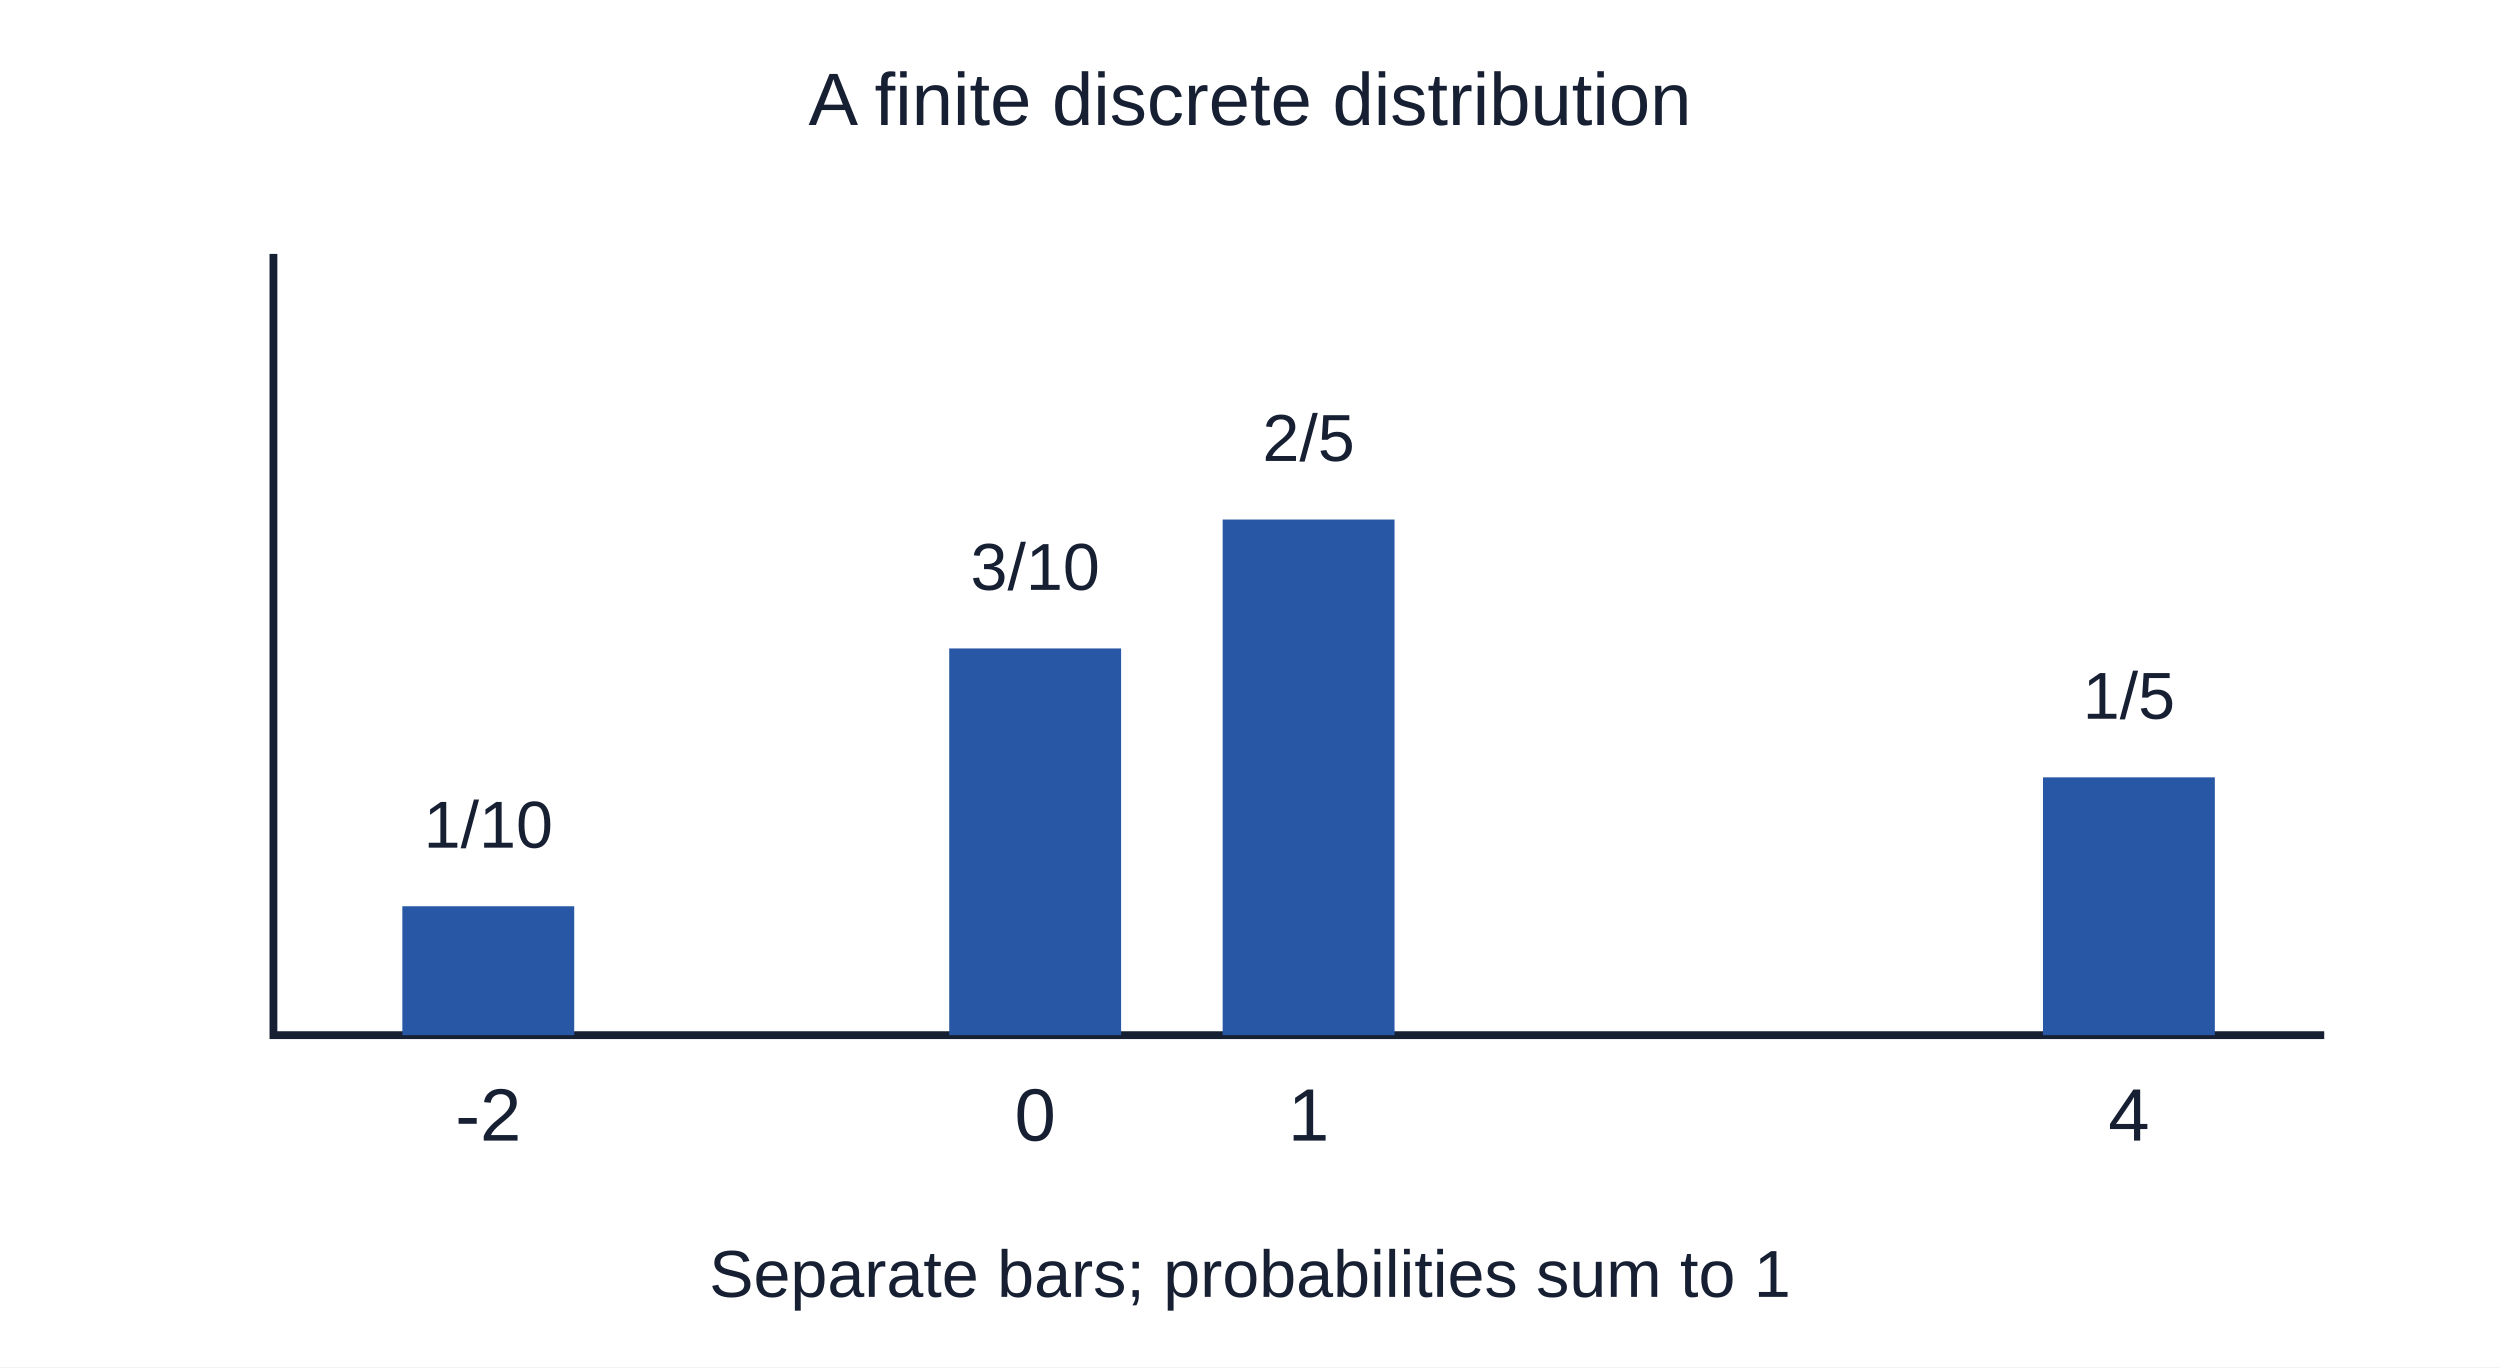
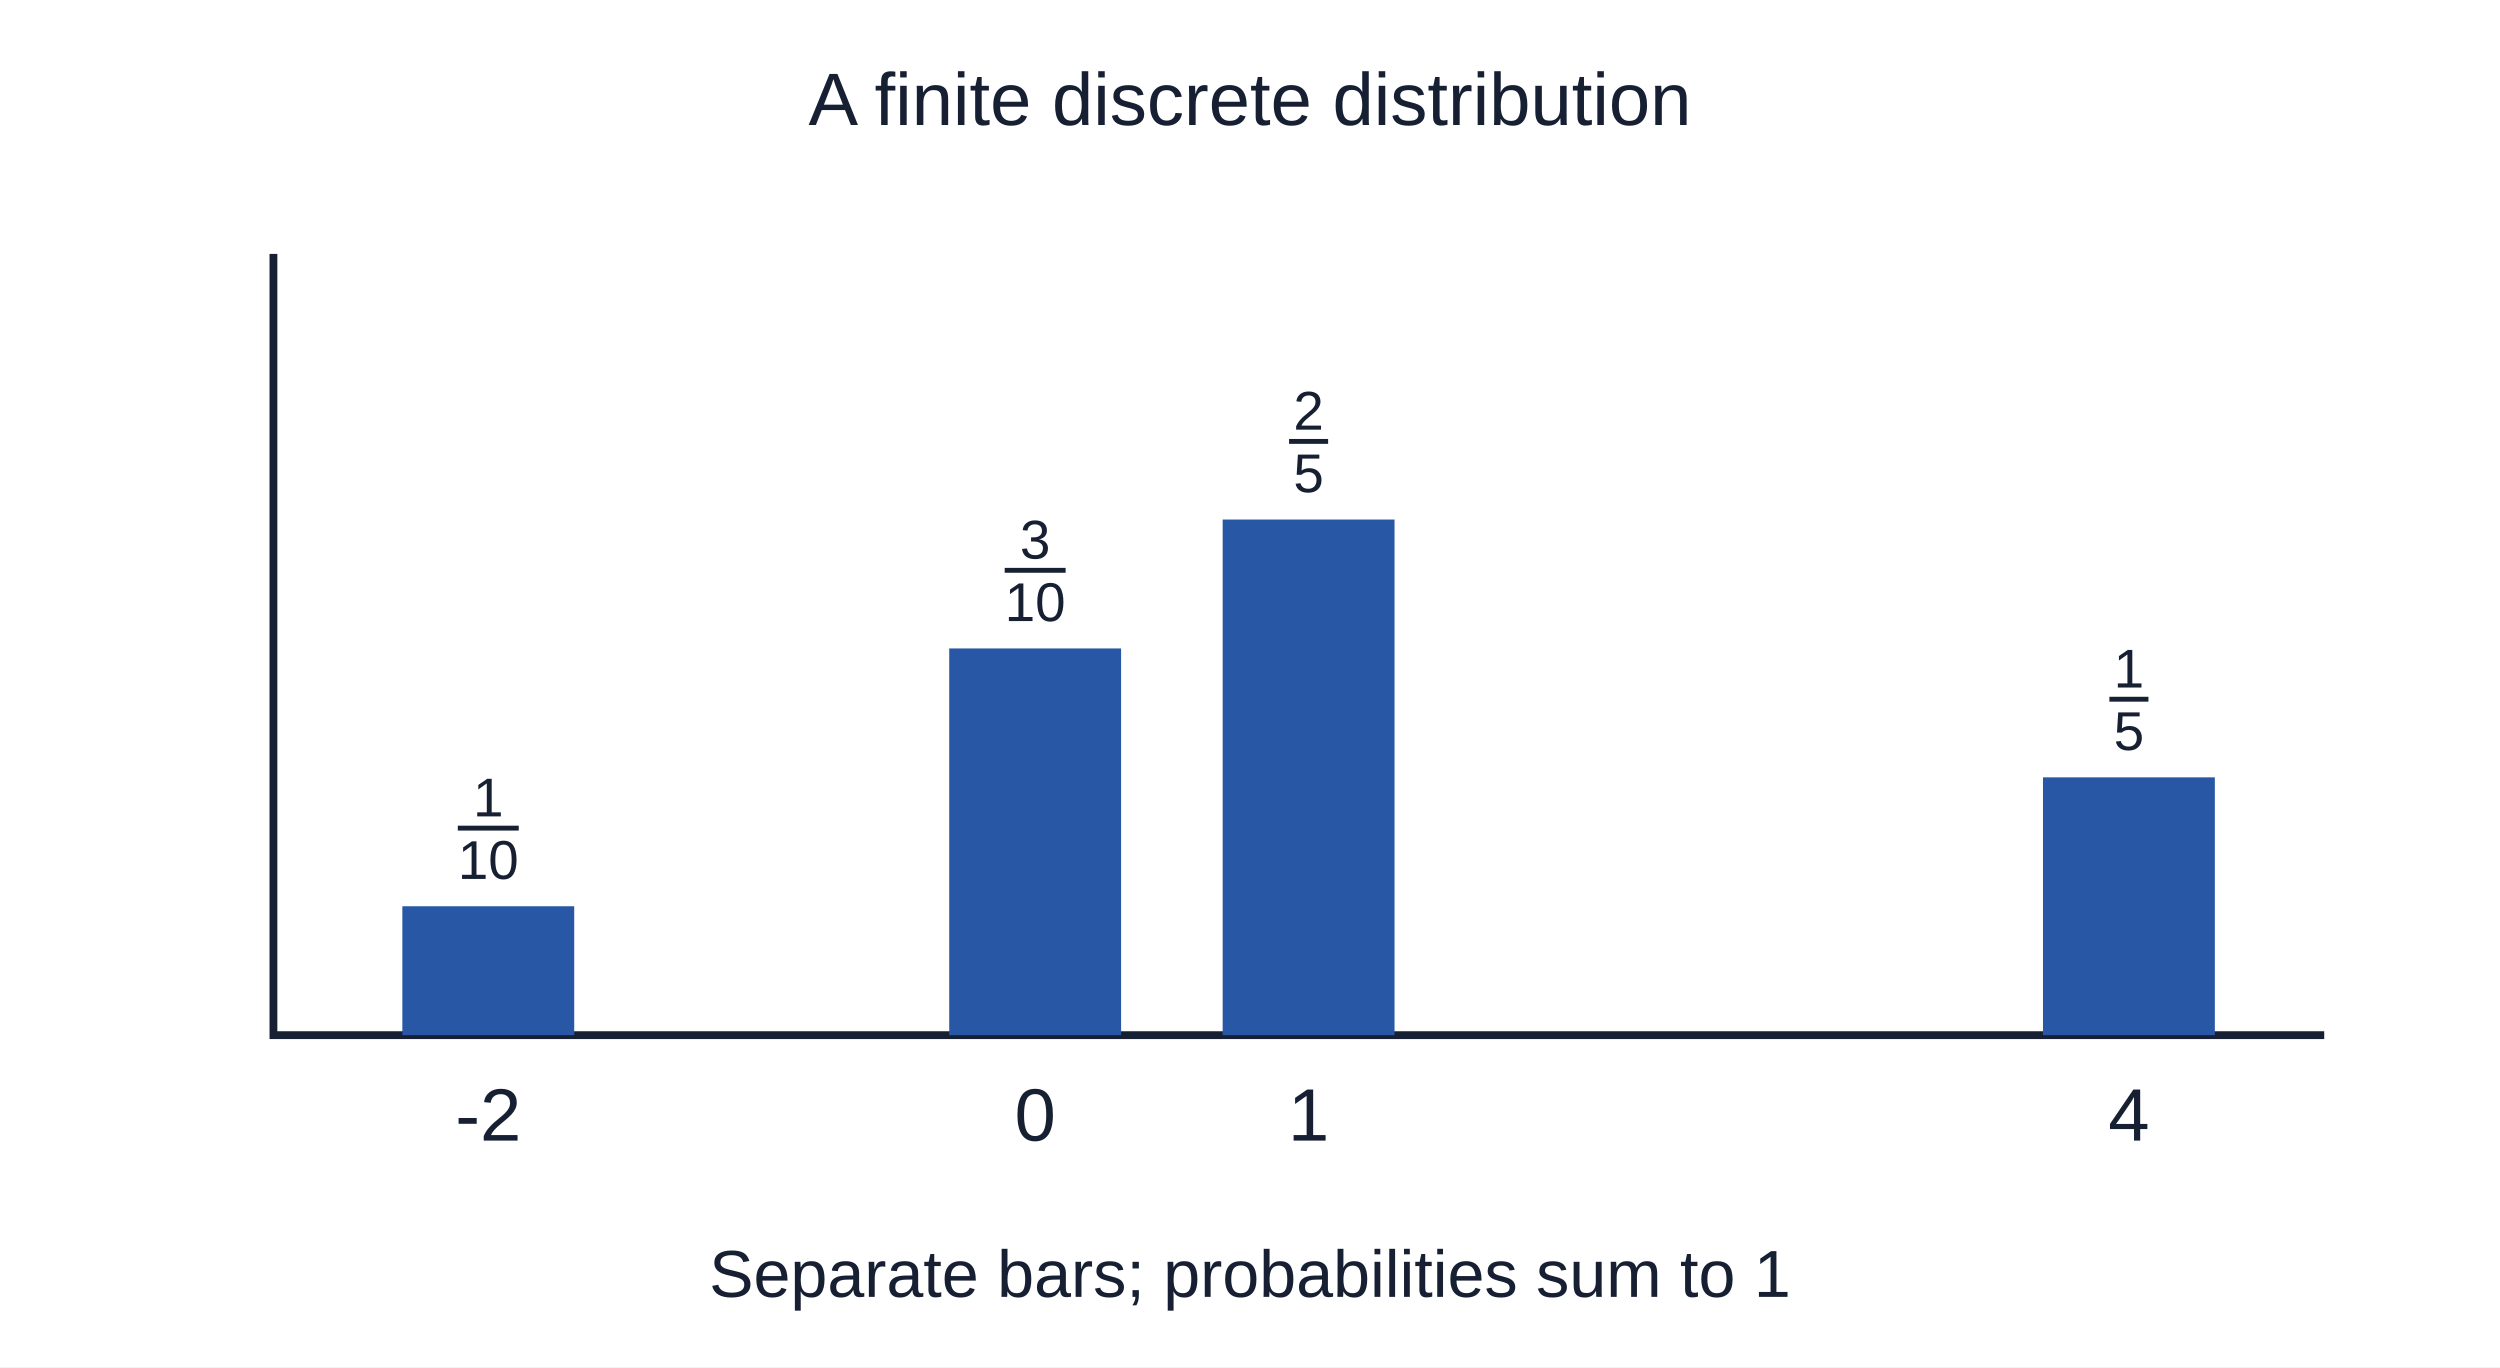
<svg xmlns="http://www.w3.org/2000/svg" width="640" height="350" viewBox="0 0 640 350" role="img" aria-labelledby="title desc">
  <rect width="640" height="350" fill="white" />
  <g font-family="Arial, sans-serif" fill="#172033">
    <text x="320" y="32" text-anchor="middle" font-size="19">A finite discrete distribution</text>
    <text x="320" y="332" text-anchor="middle" font-size="17">Separate bars; probabilities sum to 1</text>
    <path d="M70 65V265H595" fill="none" stroke="#172033" stroke-width="2" />
    <rect x="103.0" y="232.0" width="44" height="33.0" fill="#2857a5" />
    <text x="125.0" y="292" text-anchor="middle" font-size="19">-2</text>
-     <text x="125.0" y="217.0" text-anchor="middle" font-size="17">1/10</text>
+     <g aria-label="1 over 10">
+       <text x="125" y="209" text-anchor="middle" font-size="14">1</text>
+       <path d="M117.2 212H132.8" fill="none" stroke="#172033" stroke-width="1.25" />
+       <text x="125" y="225" text-anchor="middle" font-size="14">10</text>
+     </g>
    <rect x="243.0" y="166.0" width="44" height="99.0" fill="#2857a5" />
    <text x="265.0" y="292" text-anchor="middle" font-size="19">0</text>
-     <text x="265.0" y="151.0" text-anchor="middle" font-size="17">3/10</text>
+     <g aria-label="3 over 10">
+       <text x="265" y="143" text-anchor="middle" font-size="14">3</text>
+       <path d="M257.2 146H272.8" fill="none" stroke="#172033" stroke-width="1.25" />
+       <text x="265" y="159" text-anchor="middle" font-size="14">10</text>
+     </g>
    <rect x="313.0" y="133.0" width="44" height="132.0" fill="#2857a5" />
    <text x="335.0" y="292" text-anchor="middle" font-size="19">1</text>
-     <text x="335.0" y="118.0" text-anchor="middle" font-size="17">2/5</text>
+     <g aria-label="2 over 5">
+       <text x="335" y="110" text-anchor="middle" font-size="14">2</text>
+       <path d="M330 113H340" fill="none" stroke="#172033" stroke-width="1.25" />
+       <text x="335" y="126" text-anchor="middle" font-size="14">5</text>
+     </g>
    <rect x="523.0" y="199.0" width="44" height="66.0" fill="#2857a5" />
    <text x="545.0" y="292" text-anchor="middle" font-size="19">4</text>
-     <text x="545.0" y="184.0" text-anchor="middle" font-size="17">1/5</text>
+     <g aria-label="1 over 5">
+       <text x="545" y="176" text-anchor="middle" font-size="14">1</text>
+       <path d="M540 179H550" fill="none" stroke="#172033" stroke-width="1.25" />
+       <text x="545" y="192" text-anchor="middle" font-size="14">5</text>
+     </g>
  </g>
</svg>
